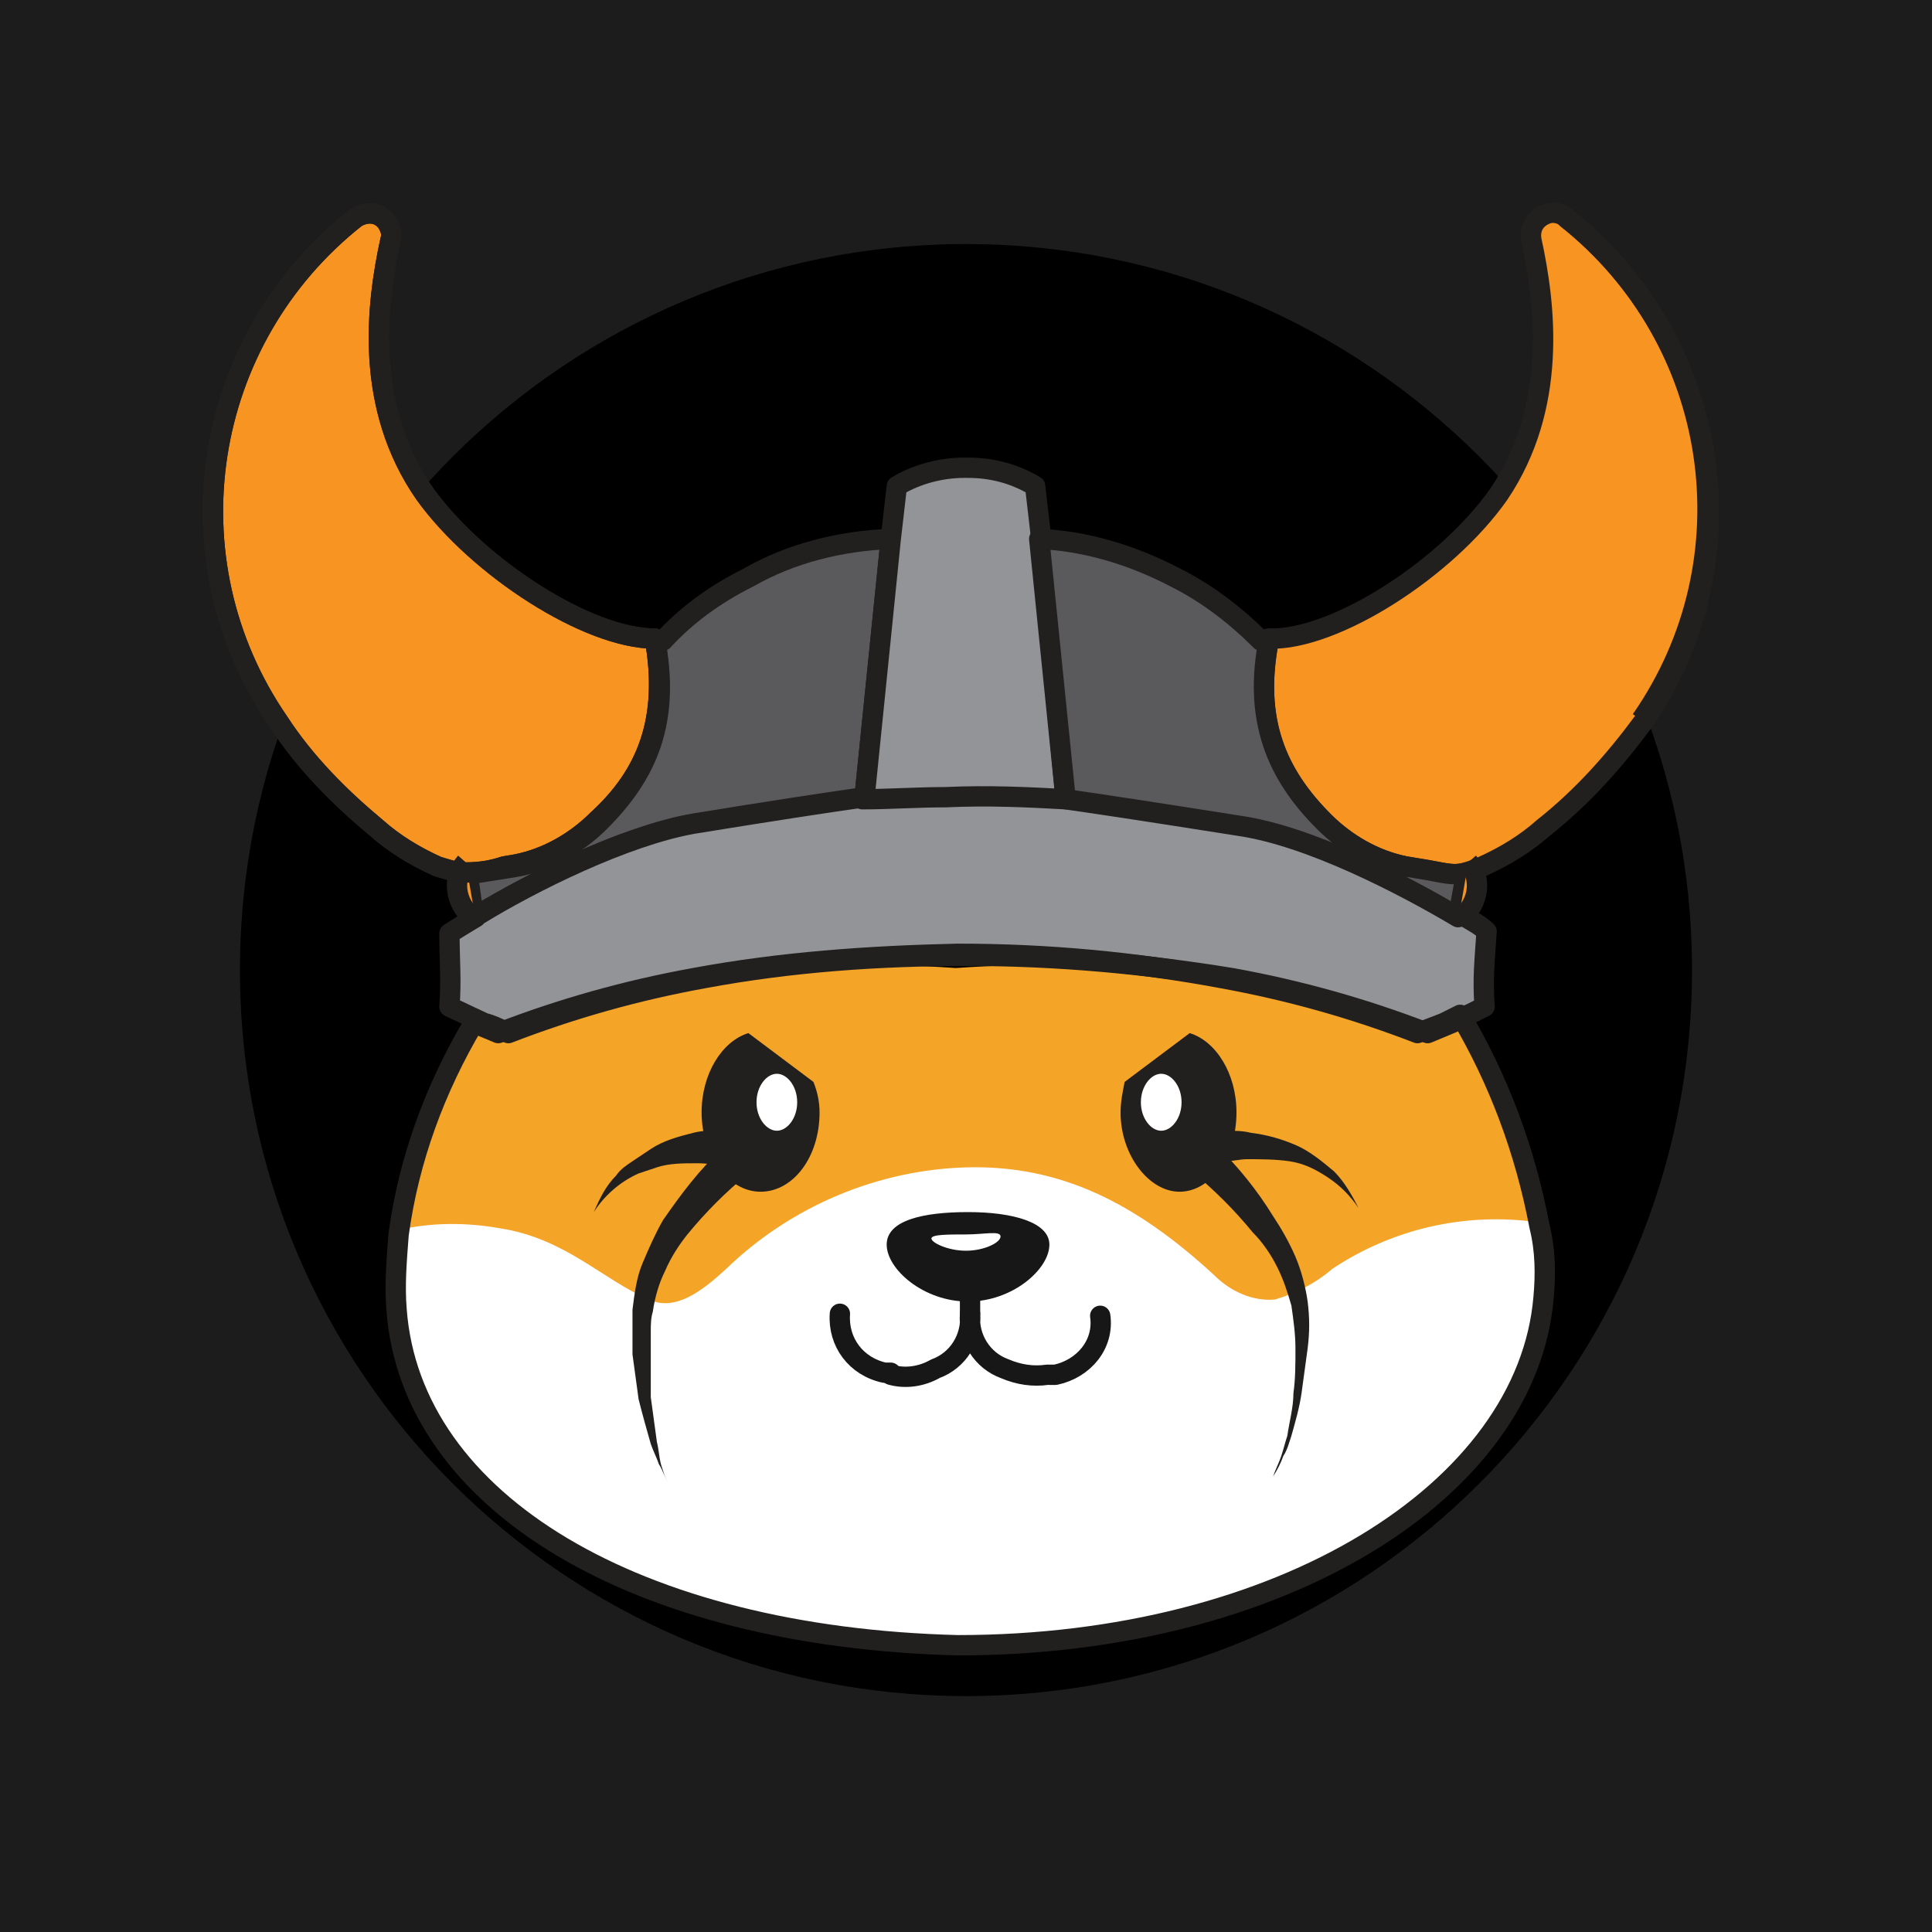
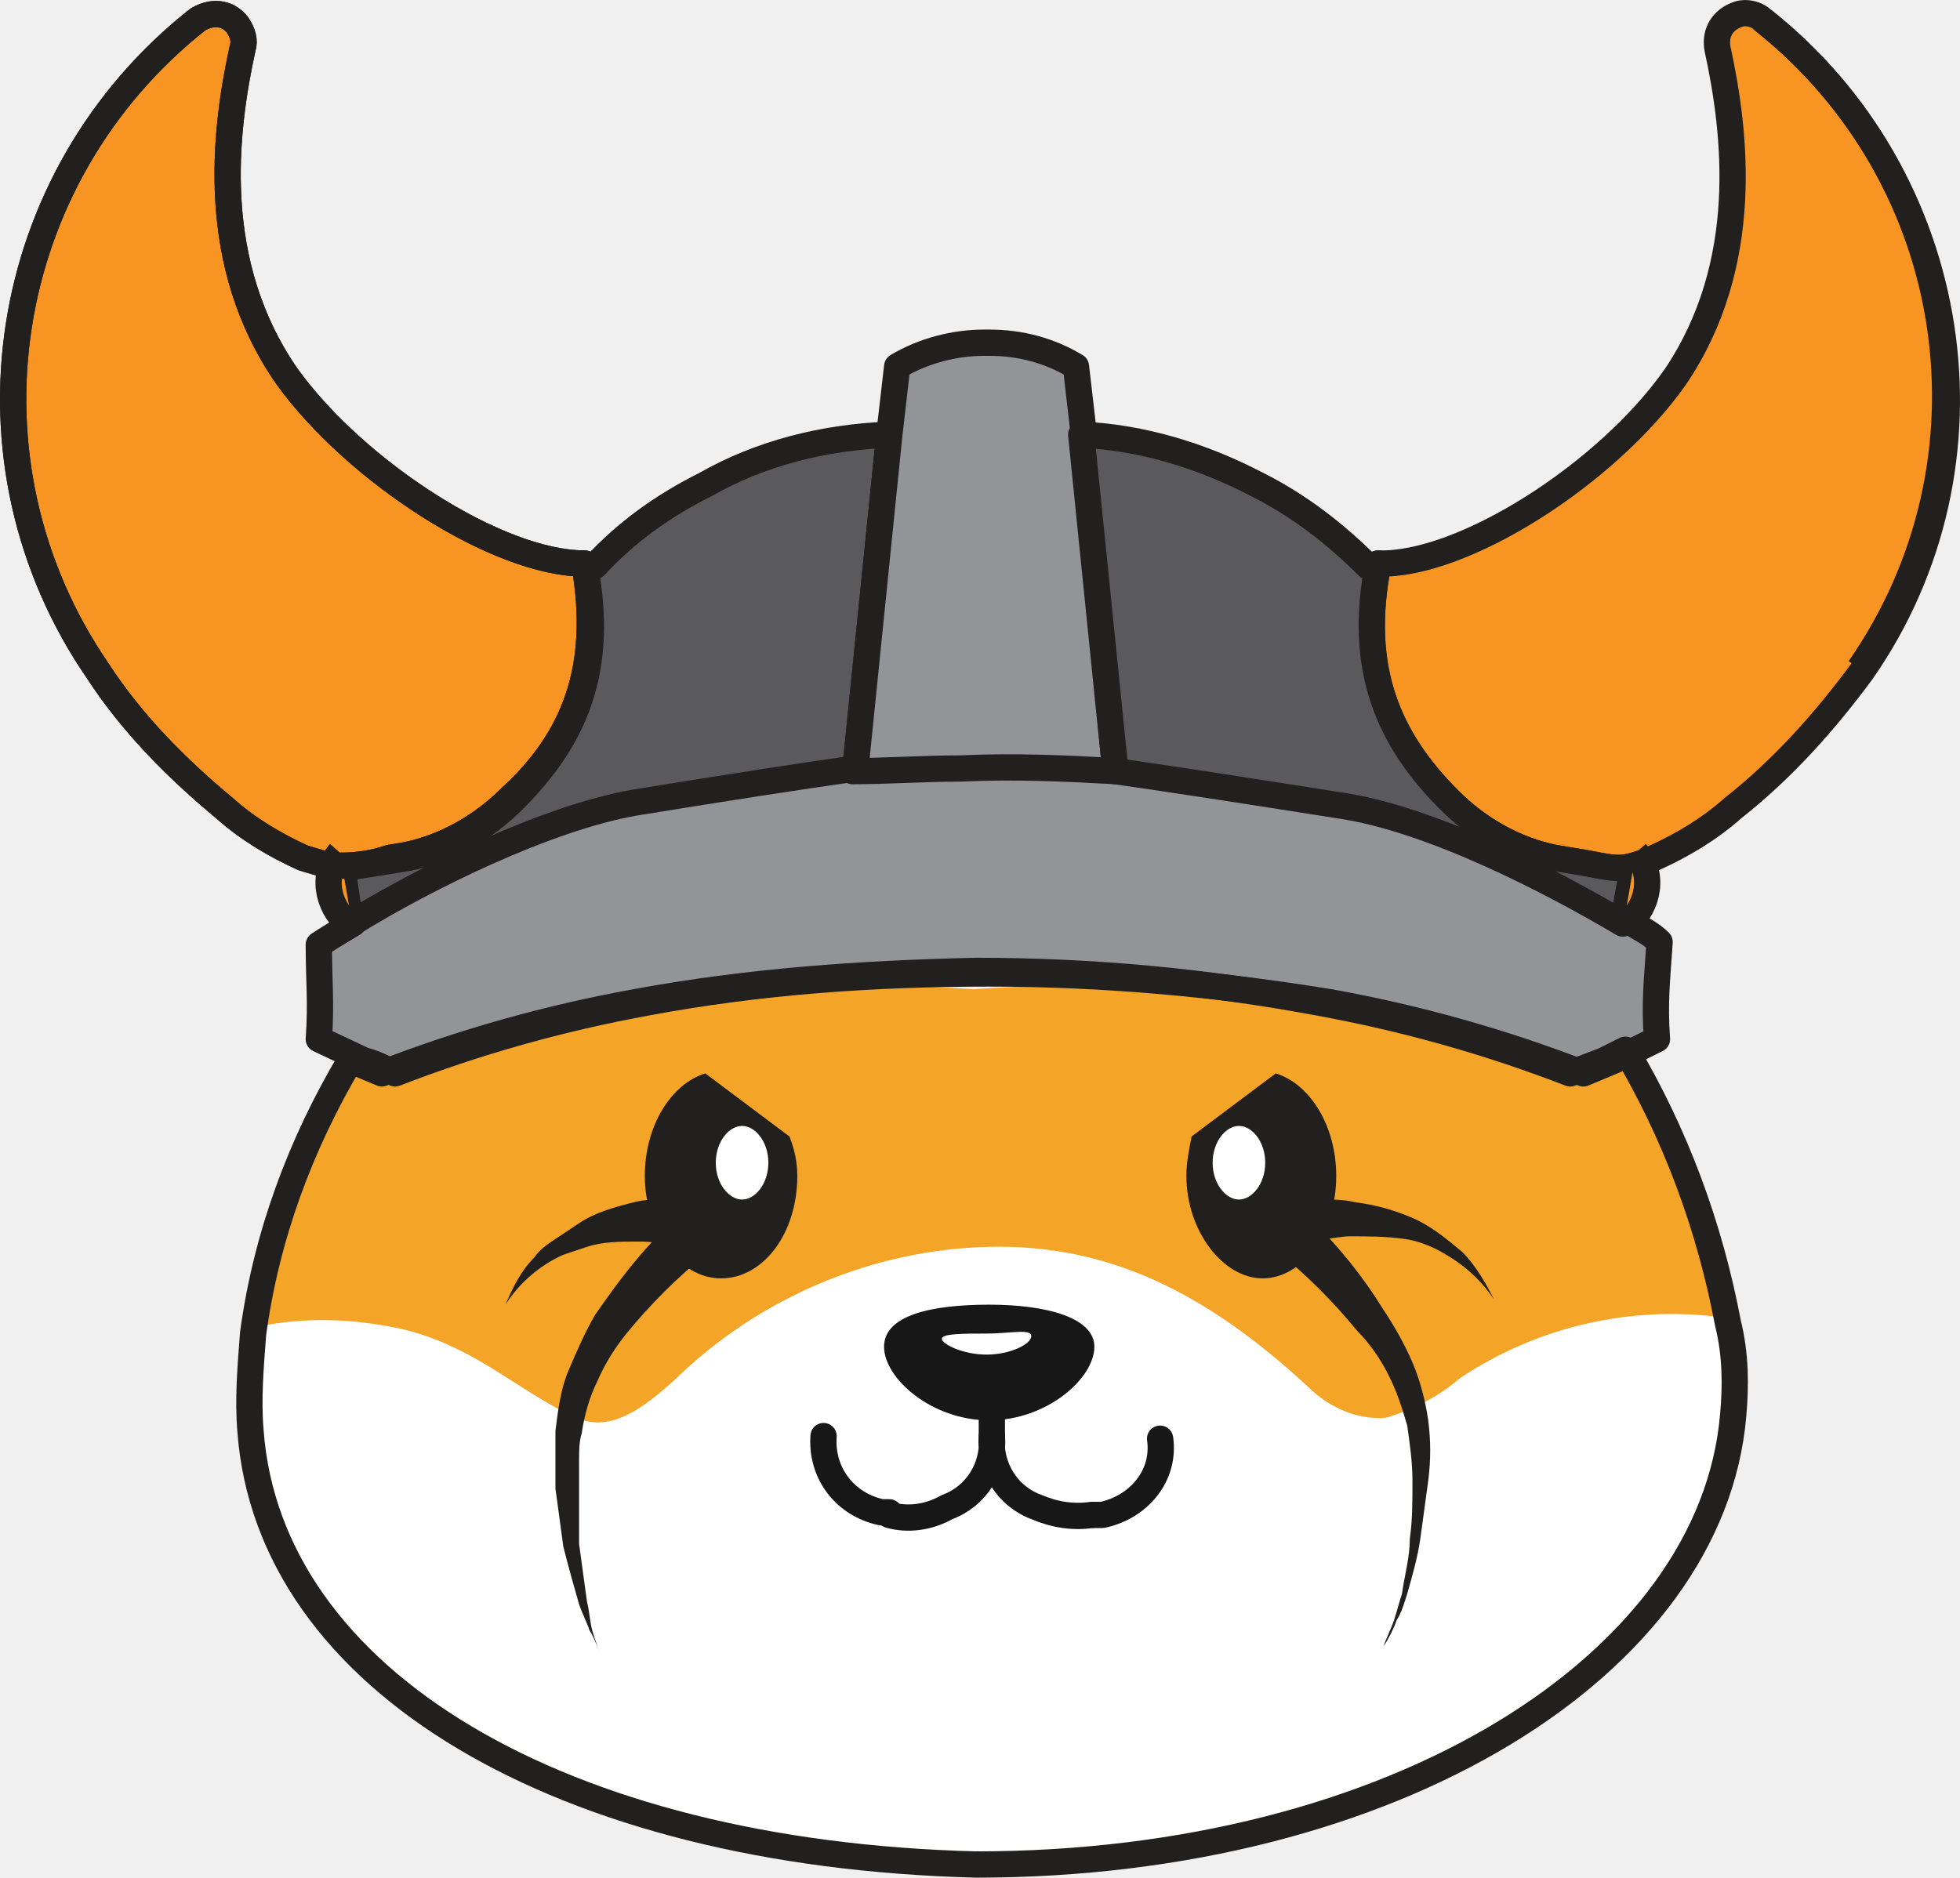
- <svg xmlns="http://www.w3.org/2000/svg" width="75" height="75" viewBox="0 0 75 75" fill="none">
-   <rect width="75" height="75" fill="#1E1E1E" />
-   <g id="Protocols">
-     <rect width="2750" height="1426.35" transform="translate(-79 -1101.47)" fill="#1C1C1C" />
-     <g id="social">
-       <g id="Frame 1597881001">
-         <g id="Frame 1597880986">
-           <g id="Frame 1597880990">
-             <g id="FLOKI 1">
-               <g id="Group">
-                 <path id="Vector" d="M37.5 65.842C53.065 65.842 65.684 53.224 65.684 37.658C65.684 22.092 53.065 9.474 37.5 9.474C21.934 9.474 9.315 22.092 9.315 37.658C9.315 53.224 21.934 65.842 37.5 65.842Z" fill="black" />
-               </g>
-               <g id="Layer_2_00000096758436641758334450000017841725478599035553_">
-                 <g id="Layer_4">
-                   <path id="Vector_2" d="M59.921 50.29C59.29 57.79 50.447 64.105 37.184 63.79C24.711 63.474 15.947 58.263 15.316 50.763C15.237 49.816 15.316 48.868 15.395 47.842C15.79 44.921 16.816 42.158 18.316 39.632L19.263 40.026C21.711 39.079 24.237 38.368 26.842 37.895C30.237 37.421 33.711 37.342 37.105 37.579C40.5 37.342 43.974 37.421 47.368 37.895C49.974 38.368 52.5 39.079 54.947 40.026L55.895 39.632L56.526 39.316C58.026 41.842 59.053 44.605 59.605 47.526C59.763 48.395 59.842 49.342 59.763 50.211" fill="#F4A427" />
-                   <path id="Vector_3" d="M59.921 50.289C59.29 57.711 50.526 63.789 37.184 63.711C24.711 63.395 15.947 58.184 15.316 50.684C15.237 49.737 15.316 48.789 15.395 47.763C16.737 47.447 18.079 47.447 19.421 47.684C21.948 48.079 23.369 49.658 25.184 50.447C26.211 50.921 27.237 50.132 28.184 49.263C30.711 46.816 34.105 45.395 37.579 45.316C41.132 45.237 44.053 46.658 47.132 49.5C47.763 50.132 48.632 50.526 49.5 50.447C50.29 50.211 51.079 49.816 51.711 49.263C54.079 47.684 56.921 47.053 59.684 47.447C59.921 48.474 60 49.342 59.921 50.289Z" fill="white" />
-                   <path id="Vector_4" d="M23.21 31.816C22.342 32.684 21.237 33.316 20.052 33.553L19.579 33.632C19.105 33.79 18.631 33.869 18.079 33.869C18 33.869 17.842 33.869 17.763 33.869C17.526 33.79 17.21 33.711 16.974 33.632C16.105 33.237 15.316 32.763 14.605 32.132C13.184 30.948 11.842 29.605 10.816 28.026C6.473 21.711 7.816 13.184 13.816 8.448C14.21 8.211 14.684 8.211 15 8.605C15.158 8.842 15.237 9.079 15.158 9.316C14.605 11.842 14.131 15.79 16.5 19.184C18.552 22.026 22.816 24.79 25.421 24.79C25.974 27.948 25.105 30.079 23.21 31.816Z" fill="#F79422" />
-                   <path id="Vector_5" d="M23.21 31.816C22.342 32.684 21.237 33.316 20.052 33.553L19.579 33.632C19.105 33.79 18.631 33.869 18.079 33.869C18 33.869 17.842 33.869 17.763 33.869C17.526 33.79 17.21 33.711 16.974 33.632C16.105 33.237 15.316 32.763 14.605 32.132C13.184 30.948 11.842 29.605 10.816 28.026C6.473 21.711 7.816 13.184 13.816 8.448C14.21 8.211 14.684 8.211 15 8.605C15.158 8.842 15.237 9.079 15.158 9.316C14.605 11.842 14.131 15.79 16.5 19.184C18.552 22.026 22.816 24.79 25.421 24.79C25.974 27.948 25.105 30.079 23.21 31.816Z" stroke="#221F1F" stroke-width="0.789" stroke-linejoin="round" />
-                   <path id="Vector_6" d="M34.578 20.921L33.552 31.026H33.473C31.894 31.263 29.762 31.579 26.841 32.053C24.157 32.447 20.526 34.342 18.394 35.605L18.157 33.947C18.631 33.868 19.183 33.79 19.657 33.711L20.131 33.632C21.315 33.395 22.42 32.763 23.289 31.895C25.105 30.079 26.052 28.026 25.42 24.79L25.736 24.869C26.683 23.842 27.789 23.053 29.052 22.421C30.71 21.474 32.605 21 34.578 20.921Z" fill="#5A595C" />
-                   <path id="Vector_7" d="M34.578 20.921L33.552 31.026H33.473C31.894 31.263 29.762 31.579 26.841 32.053C24.157 32.447 20.526 34.342 18.394 35.605L18.157 33.947C18.631 33.868 19.183 33.79 19.657 33.711L20.131 33.632C21.315 33.395 22.42 32.763 23.289 31.895C25.105 30.079 26.052 28.026 25.42 24.79L25.736 24.869C26.683 23.842 27.789 23.053 29.052 22.421C30.71 21.474 32.605 21 34.578 20.921Z" stroke="#221F1F" stroke-width="0.789" stroke-linejoin="round" />
-                   <path id="Vector_8" d="M57.632 39.079L57 39.395L56.368 39.711L55.421 40.105C52.974 39.158 50.447 38.447 47.842 37.974C44.447 37.342 41.053 37.026 37.579 37.026C34.105 37.026 30.71 37.263 27.316 37.974C24.71 38.447 22.184 39.158 19.737 40.105C19.421 39.947 19.105 39.789 18.789 39.711L17.447 39.079C17.526 37.974 17.447 37.342 17.447 36.237C17.684 36.079 18.079 35.842 18.474 35.605L18.552 35.526C20.605 34.263 24.237 32.447 26.921 31.974C29.842 31.5 31.895 31.184 33.553 30.947C34.579 30.868 35.684 30.868 36.789 30.868C38.447 30.868 39.947 30.868 41.447 30.947C43.026 31.184 45.158 31.5 48.158 31.974C50.921 32.368 54.553 34.263 56.684 35.526H56.763C57.158 35.763 57.474 35.921 57.71 36.158C57.632 37.342 57.553 37.974 57.632 39.079Z" fill="#929497" />
-                   <path id="Vector_9" d="M57.632 39.079L57 39.395L56.368 39.711L55.421 40.105C52.974 39.158 50.447 38.447 47.842 37.974C44.447 37.421 41.053 37.105 37.579 37.105C34.105 37.105 30.71 37.342 27.316 37.974C24.71 38.447 22.184 39.158 19.737 40.105C19.421 39.947 19.105 39.789 18.789 39.711L17.447 39.079C17.526 37.974 17.447 37.342 17.447 36.237C17.684 36.079 18.079 35.842 18.474 35.605L18.552 35.526C20.605 34.263 24.237 32.447 26.921 31.974C29.842 31.5 31.895 31.184 33.553 30.947C34.579 30.868 35.684 30.868 36.789 30.868C38.447 30.868 39.947 30.868 41.447 30.947C43.026 31.184 45.158 31.5 48.158 31.974C50.921 32.368 54.553 34.263 56.684 35.526H56.763C57.158 35.763 57.474 35.921 57.71 36.158C57.632 37.342 57.553 37.974 57.632 39.079Z" stroke="#221F1F" stroke-width="0.789" stroke-linecap="round" stroke-linejoin="round" />
-                   <path id="Vector_10" d="M41.368 31.026C39.947 30.947 38.368 30.869 36.711 30.947C35.605 30.947 34.5 31.026 33.474 31.026H33.553L34.579 20.921L34.816 18.869C35.605 18.395 36.553 18.158 37.421 18.158H37.579C38.526 18.158 39.395 18.395 40.184 18.869L40.421 20.921V21L41.368 31.026Z" fill="#929497" />
-                   <path id="Vector_11" d="M41.368 31.026C39.947 30.947 38.368 30.869 36.711 30.947C35.605 30.947 34.5 31.026 33.474 31.026H33.553L34.579 20.921L34.816 18.869C35.605 18.395 36.553 18.158 37.421 18.158H37.579C38.526 18.158 39.395 18.395 40.184 18.869L40.421 20.921V21L41.368 31.026Z" stroke="#221F1F" stroke-width="0.789" stroke-linecap="round" stroke-linejoin="round" />
-                   <circle id="Ellipse" cx="57" cy="39.395" r="0.395" fill="#221F1F" />
-                   <path id="Vector_12" d="M59.921 50.368C59.29 57.868 49.737 63.868 37.184 63.868C24.711 63.553 15.948 58.342 15.395 50.842C15.316 49.895 15.395 48.947 15.474 47.921C15.869 45 16.895 42.237 18.395 39.711L19.342 40.105C21.79 39.158 24.316 38.447 26.921 37.974C30.316 37.342 33.711 37.105 37.184 37.026C40.658 37.026 44.053 37.342 47.448 37.974C50.053 38.447 52.579 39.158 55.027 40.105L56.053 39.711L56.684 39.395C58.184 41.921 59.211 44.684 59.763 47.605C60 48.553 60 49.5 59.921 50.368Z" stroke="#221F1F" stroke-width="0.789" stroke-linecap="round" stroke-linejoin="round" />
-                   <path id="Vector_13" d="M63.789 28.026C62.684 29.526 61.421 30.947 59.921 32.132C59.21 32.763 58.421 33.237 57.552 33.632L57.158 33.789L56.921 33.868C56.368 34.026 56.052 33.868 55.026 33.711L54.552 33.632C53.368 33.395 52.263 32.763 51.395 31.895C49.579 30.079 48.631 28.026 49.263 24.79C51.789 24.869 56.131 22.105 58.184 19.184C60.474 15.79 60 11.842 59.447 9.316C59.368 8.842 59.605 8.447 60.079 8.29C60.316 8.211 60.631 8.29 60.789 8.447C66.789 13.184 68.131 21.79 63.789 28.026Z" fill="#F79422" />
-                   <path id="Vector_14" d="M63.789 28.026C62.684 29.526 61.421 30.947 59.921 32.132C59.21 32.763 58.421 33.237 57.552 33.632L57.158 33.789L56.921 33.868C56.368 34.026 56.052 33.868 55.026 33.711L54.552 33.632C53.368 33.395 52.263 32.763 51.395 31.895C49.579 30.079 48.631 28.026 49.263 24.79C51.789 24.869 56.131 22.105 58.184 19.184C60.474 15.79 60 11.842 59.447 9.316C59.368 8.842 59.605 8.447 60.079 8.29C60.316 8.211 60.631 8.29 60.789 8.447C66.789 13.184 68.131 21.79 63.789 28.026Z" stroke="#221F1F" stroke-width="0.789" stroke-linejoin="round" />
-                   <path id="Vector_15" d="M56.921 33.868L56.605 35.605C54.473 34.342 50.842 32.447 48.079 32.053C45.079 31.579 43.026 31.263 41.368 31.026L40.342 20.921C42.158 21 43.973 21.553 45.631 22.421C46.894 23.053 48 23.921 48.947 24.869L49.263 24.79C48.631 27.948 49.579 30.079 51.394 31.895C52.263 32.763 53.368 33.395 54.552 33.632C54.631 33.632 54.947 33.79 55.026 33.79C55.658 34.026 56.289 34.026 56.921 33.868Z" fill="#5A595C" />
-                   <path id="Vector_16" d="M56.921 33.868L56.605 35.605C54.473 34.342 50.842 32.447 48.079 32.053C45.079 31.579 43.026 31.263 41.368 31.026L40.342 20.921C42.158 21 43.973 21.553 45.631 22.421C46.894 23.053 48 23.921 48.947 24.869L49.263 24.79C48.631 27.948 49.579 30.079 51.394 31.895C52.263 32.763 53.368 33.395 54.552 33.632L55.026 33.711C56.052 33.868 56.368 34.026 56.921 33.868Z" stroke="#221F1F" stroke-width="0.789" stroke-linejoin="round" />
-                   <path id="Vector_17" d="M40.342 20.921H40.026" stroke="#221F1F" stroke-width="0.789" stroke-linejoin="round" />
-                   <path id="Vector_18" d="M57 33.474C57.553 34.105 57.395 35.053 56.763 35.605C56.684 35.684 56.684 35.684 56.605 35.763" fill="#F79422" />
-                   <path id="Vector_19" d="M57 33.474C57.553 34.105 57.395 35.053 56.763 35.605C56.684 35.684 56.684 35.684 56.605 35.763" stroke="#221F1F" stroke-width="0.789" stroke-miterlimit="10" />
-                   <path id="Vector_20" d="M18.079 33.474C17.526 34.105 17.684 35.053 18.316 35.605C18.395 35.684 18.395 35.684 18.474 35.763" fill="#F79422" />
-                   <path id="Vector_21" d="M18.079 33.474C17.526 34.105 17.684 35.053 18.316 35.605C18.395 35.684 18.395 35.684 18.474 35.763" stroke="#221F1F" stroke-width="0.789" stroke-miterlimit="10" />
-                   <path id="Vector_22" d="M34.579 53.368C35.132 53.526 35.763 53.447 36.316 53.132C37.184 52.816 37.737 51.947 37.658 51C37.579 51.947 38.132 52.816 39 53.132C39.553 53.368 40.105 53.447 40.658 53.368" stroke="#171717" stroke-width="0.789" stroke-linecap="round" stroke-linejoin="round" />
-                   <path id="Vector_23" d="M40.737 48.316C40.737 49.263 39.316 50.526 37.579 50.526C35.842 50.526 34.421 49.263 34.421 48.316C34.421 47.368 35.842 47.053 37.579 47.053C39.316 47.053 40.737 47.447 40.737 48.316Z" fill="#171717" />
-                   <path id="Vector_24" d="M38.841 48C38.841 48.237 38.21 48.553 37.499 48.553C36.789 48.553 36.157 48.237 36.157 48.079C36.157 47.921 36.789 47.921 37.499 47.921C38.21 47.921 38.841 47.763 38.841 48Z" fill="white" />
-                   <path id="Vector_25" d="M32.605 51C32.526 52.105 33.236 53.053 34.341 53.289H34.578" stroke="#171717" stroke-width="0.789" stroke-linecap="round" stroke-linejoin="round" />
-                   <path id="Vector_26" d="M37.657 49.895C37.657 50.289 37.657 50.605 37.657 51" stroke="#171717" stroke-width="0.789" stroke-linecap="round" stroke-linejoin="round" />
-                   <path id="Vector_27" d="M40.736 53.369H40.973C42.078 53.132 42.868 52.184 42.71 51.079" stroke="#171717" stroke-width="0.789" stroke-linecap="round" stroke-linejoin="round" />
-                   <path id="Vector_28" d="M60.789 8.448C66.789 13.184 68.052 21.711 63.71 27.948" stroke="#221F1F" stroke-width="0.789" stroke-linejoin="round" />
-                   <path id="Vector_29" d="M23.21 31.816C22.342 32.684 21.237 33.316 20.052 33.553L19.579 33.632C19.105 33.79 18.631 33.869 18.079 33.869C18 33.869 17.842 33.869 17.763 33.869C17.526 33.79 17.21 33.711 16.974 33.632C16.105 33.237 15.316 32.763 14.605 32.132C13.184 30.948 11.842 29.605 10.816 28.026C6.473 21.711 7.816 13.184 13.816 8.448C14.21 8.211 14.684 8.211 15 8.605C15.158 8.842 15.237 9.079 15.158 9.316C14.605 11.842 14.131 15.79 16.5 19.184C18.552 22.026 22.816 24.79 25.421 24.79C25.974 27.948 25.105 30.079 23.21 31.816Z" stroke="#221F1F" stroke-width="0.789" stroke-linejoin="round" />
-                   <path id="Vector_30" d="M31.815 43.184C31.815 44.921 30.789 46.263 29.526 46.263C28.263 46.263 27.236 44.842 27.236 43.184C27.236 41.684 28.026 40.421 29.052 40.105L31.578 42C31.736 42.395 31.815 42.789 31.815 43.184Z" fill="#221F1F" />
-                   <path id="Vector_31" d="M30.947 42.79C30.947 43.421 30.552 43.895 30.158 43.895C29.763 43.895 29.368 43.421 29.368 42.79C29.368 42.158 29.763 41.684 30.158 41.684C30.552 41.684 30.947 42.158 30.947 42.79Z" fill="white" />
-                   <path id="Vector_32" d="M29.053 45.553C28.184 46.263 27.395 47.053 26.684 47.921C26.369 48.316 26.053 48.79 25.816 49.342C25.579 49.816 25.421 50.368 25.342 50.921C25.263 51.158 25.263 51.474 25.263 51.711V52.105V52.5C25.263 53.053 25.263 53.605 25.263 54.237C25.342 54.79 25.421 55.421 25.5 55.974C25.579 56.29 25.579 56.526 25.658 56.842C25.737 57.079 25.816 57.395 25.974 57.632C25.816 57.395 25.737 57.079 25.579 56.842C25.5 56.605 25.342 56.29 25.263 56.053C25.105 55.5 24.948 54.947 24.79 54.316C24.711 53.763 24.632 53.132 24.553 52.579V52.184V51.711C24.553 51.395 24.553 51.079 24.553 50.842C24.632 50.211 24.711 49.579 24.948 49.026C25.184 48.474 25.421 47.921 25.737 47.368C26.448 46.342 27.158 45.395 28.026 44.605C28.342 44.368 28.737 44.368 29.053 44.605C29.29 44.763 29.369 45.237 29.053 45.553Z" fill="#221F1F" />
-                   <path id="Vector_33" d="M28.5 45.316C28.421 45.316 28.421 45.316 28.342 45.316H28.263H28.105L27.711 45.237C27.474 45.158 27.237 45.158 27 45.158C26.526 45.158 25.974 45.158 25.5 45.316C25.263 45.395 25.026 45.474 24.79 45.553C24.079 45.868 23.448 46.421 23.053 47.053C23.29 46.5 23.526 46.026 23.921 45.632C24.079 45.395 24.316 45.237 24.553 45.079C24.79 44.921 25.026 44.763 25.263 44.605C25.737 44.289 26.29 44.132 26.921 43.974C27.237 43.895 27.474 43.895 27.79 43.895C27.948 43.895 28.105 43.895 28.263 43.895H28.579C28.974 43.895 29.29 44.211 29.369 44.605C29.448 45 28.974 45.316 28.5 45.316Z" fill="#221F1F" />
-                   <path id="Vector_34" d="M48 43.184C48 44.921 46.974 46.263 45.789 46.263C44.605 46.263 43.5 44.842 43.5 43.184C43.5 42.789 43.579 42.395 43.658 42L46.184 40.105C47.211 40.421 48 41.684 48 43.184Z" fill="#221F1F" />
-                   <path id="Vector_35" d="M44.289 42.79C44.289 43.421 44.684 43.895 45.078 43.895C45.473 43.895 45.868 43.421 45.868 42.79C45.868 42.158 45.473 41.684 45.078 41.684C44.684 41.684 44.289 42.158 44.289 42.79Z" fill="white" />
-                   <path id="Vector_36" d="M47.211 44.447C48.079 45.316 48.789 46.184 49.421 47.211C49.737 47.684 50.053 48.237 50.289 48.789C50.526 49.342 50.684 49.974 50.763 50.526C50.842 51.158 50.842 51.711 50.763 52.342C50.684 52.895 50.605 53.526 50.526 54.079C50.447 54.632 50.289 55.184 50.132 55.737C50.053 55.974 49.974 56.289 49.816 56.526C49.737 56.763 49.579 57.079 49.421 57.316C49.5 57.079 49.658 56.763 49.737 56.526C49.816 56.289 49.895 55.974 49.974 55.737C50.053 55.184 50.211 54.632 50.211 54.079C50.289 53.526 50.289 52.974 50.289 52.342C50.289 51.789 50.211 51.237 50.132 50.684C49.974 50.132 49.816 49.658 49.579 49.184C49.342 48.711 49.026 48.237 48.632 47.842C47.921 46.974 47.132 46.184 46.263 45.474C45.947 45.158 45.947 44.763 46.263 44.447C46.5 44.211 46.895 44.132 47.211 44.368V44.447Z" fill="#221F1F" />
-                   <path id="Vector_37" d="M46.736 43.895H47.131C47.289 43.895 47.447 43.895 47.605 43.895C47.921 43.895 48.236 43.895 48.552 43.974C49.184 44.053 49.736 44.211 50.289 44.447C50.842 44.684 51.315 45.079 51.789 45.474C52.184 45.868 52.499 46.421 52.736 46.895C52.421 46.421 52.026 46.026 51.552 45.711C51.078 45.395 50.605 45.158 50.052 45.079C49.499 45 48.947 45 48.394 45C48.157 45 47.842 45.079 47.605 45.079L47.21 45.158H47.052H46.973H46.894H46.815C46.421 45.237 46.026 44.921 46.026 44.526C45.947 44.132 46.263 43.737 46.657 43.737C46.736 43.737 46.736 43.737 46.815 43.737" fill="#221F1F" />
-                 </g>
-               </g>
-             </g>
-           </g>
-         </g>
-       </g>
-     </g>
+ <svg xmlns="http://www.w3.org/2000/svg" preserveAspectRatio="none" overflow="visible" style="display: block;" width="58.859" height="56.399" viewBox="0 0 58.859 56.399" fill="none">
+   <g id="Layer_4">
+     <path id="Vector" d="M52.048 42.426C51.416 49.926 42.574 56.242 29.311 55.926C16.838 55.61 8.074 50.399 7.443 42.899C7.364 41.952 7.443 41.005 7.522 39.978C7.917 37.057 8.943 34.294 10.443 31.768L11.39 32.163C13.838 31.215 16.364 30.505 18.969 30.031C22.364 29.557 25.838 29.478 29.232 29.715C32.627 29.478 36.101 29.557 39.495 30.031C42.101 30.505 44.627 31.215 47.074 32.163L48.022 31.768L48.653 31.452C50.153 33.978 51.18 36.742 51.732 39.663C51.89 40.531 51.969 41.478 51.89 42.347" fill="#F4A427" />
+     <path id="Vector_2" d="M52.048 42.426C51.416 49.847 42.653 55.926 29.311 55.847C16.838 55.531 8.074 50.32 7.443 42.82C7.364 41.873 7.443 40.926 7.522 39.899C8.864 39.584 10.206 39.584 11.548 39.82C14.074 40.215 15.495 41.794 17.311 42.584C18.338 43.057 19.364 42.268 20.311 41.399C22.838 38.952 26.232 37.531 29.706 37.452C33.259 37.373 36.18 38.794 39.259 41.636C39.89 42.268 40.759 42.663 41.627 42.584C42.416 42.347 43.206 41.952 43.838 41.399C46.206 39.82 49.048 39.189 51.811 39.584C52.048 40.61 52.127 41.478 52.048 42.426Z" fill="white" />
+     <path id="Vector_3" d="M15.338 23.952C14.469 24.82 13.364 25.452 12.18 25.689L11.706 25.768C11.232 25.926 10.759 26.005 10.206 26.005C10.127 26.005 9.969 26.005 9.89 26.005C9.653 25.926 9.338 25.847 9.101 25.768C8.232 25.373 7.443 24.899 6.732 24.268C5.311 23.084 3.969 21.741 2.943 20.163C-1.399 13.847 -0.057 5.32 5.943 0.584C6.338 0.347 6.811 0.347 7.127 0.741C7.285 0.978 7.364 1.215 7.285 1.452C6.732 3.978 6.259 7.926 8.627 11.32C10.68 14.162 14.943 16.926 17.548 16.926C18.101 20.084 17.232 22.215 15.338 23.952Z" fill="#F79422" />
+     <path id="Vector_4" d="M15.338 23.952C14.469 24.82 13.364 25.452 12.18 25.689L11.706 25.768C11.232 25.926 10.759 26.005 10.206 26.005C10.127 26.005 9.969 26.005 9.89 26.005C9.653 25.926 9.338 25.847 9.101 25.768C8.232 25.373 7.443 24.899 6.732 24.268C5.311 23.084 3.969 21.741 2.943 20.163C-1.399 13.847 -0.057 5.32 5.943 0.584C6.338 0.347 6.811 0.347 7.127 0.741C7.285 0.978 7.364 1.215 7.285 1.452C6.732 3.978 6.259 7.926 8.627 11.32C10.68 14.162 14.943 16.926 17.548 16.926C18.101 20.084 17.232 22.215 15.338 23.952Z" stroke="#221F1F" stroke-width="0.789" stroke-linejoin="round" />
+     <path id="Vector_5" d="M26.706 13.057L25.68 23.163H25.601C24.022 23.399 21.89 23.715 18.969 24.189C16.285 24.584 12.653 26.478 10.522 27.741L10.285 26.084C10.759 26.005 11.311 25.926 11.785 25.847L12.259 25.768C13.443 25.531 14.548 24.899 15.416 24.031C17.232 22.215 18.18 20.163 17.548 16.926L17.864 17.005C18.811 15.978 19.916 15.189 21.18 14.557C22.838 13.61 24.732 13.136 26.706 13.057Z" fill="#5A595C" />
+     <path id="Vector_6" d="M26.706 13.057L25.68 23.163H25.601C24.022 23.399 21.89 23.715 18.969 24.189C16.285 24.584 12.653 26.478 10.522 27.741L10.285 26.084C10.759 26.005 11.311 25.926 11.785 25.847L12.259 25.768C13.443 25.531 14.548 24.899 15.416 24.031C17.232 22.215 18.18 20.163 17.548 16.926L17.864 17.005C18.811 15.978 19.916 15.189 21.18 14.557C22.838 13.61 24.732 13.136 26.706 13.057Z" stroke="#221F1F" stroke-width="0.789" stroke-linejoin="round" />
+     <path id="Vector_7" d="M49.759 31.215L49.127 31.531L48.495 31.847L47.548 32.242C45.101 31.294 42.574 30.584 39.969 30.11C36.574 29.478 33.18 29.163 29.706 29.163C26.232 29.163 22.838 29.399 19.443 30.11C16.838 30.584 14.311 31.294 11.864 32.242C11.548 32.084 11.232 31.926 10.916 31.847L9.574 31.215C9.653 30.11 9.574 29.478 9.574 28.373C9.811 28.215 10.206 27.978 10.601 27.741L10.68 27.663C12.732 26.399 16.364 24.584 19.048 24.11C21.969 23.636 24.022 23.32 25.68 23.084C26.706 23.005 27.811 23.005 28.916 23.005C30.574 23.005 32.074 23.005 33.574 23.084C35.153 23.32 37.285 23.636 40.285 24.11C43.048 24.505 46.68 26.399 48.811 27.663H48.89C49.285 27.899 49.601 28.057 49.838 28.294C49.759 29.478 49.68 30.11 49.759 31.215Z" fill="#929497" />
+     <path id="Vector_8" d="M49.759 31.215L49.127 31.531L48.495 31.847L47.548 32.242C45.101 31.294 42.574 30.584 39.969 30.11C36.574 29.557 33.18 29.241 29.706 29.241C26.232 29.241 22.838 29.478 19.443 30.11C16.838 30.584 14.311 31.294 11.864 32.242C11.548 32.084 11.232 31.926 10.916 31.847L9.574 31.215C9.653 30.11 9.574 29.478 9.574 28.373C9.811 28.215 10.206 27.978 10.601 27.741L10.68 27.663C12.732 26.399 16.364 24.584 19.048 24.11C21.969 23.636 24.022 23.32 25.68 23.084C26.706 23.005 27.811 23.005 28.916 23.005C30.574 23.005 32.074 23.005 33.574 23.084C35.153 23.32 37.285 23.636 40.285 24.11C43.048 24.505 46.68 26.399 48.811 27.663H48.89C49.285 27.899 49.601 28.057 49.838 28.294C49.759 29.478 49.68 30.11 49.759 31.215Z" stroke="#221F1F" stroke-width="0.789" stroke-linecap="round" stroke-linejoin="round" />
+     <path id="Vector_9" d="M33.495 23.163C32.074 23.084 30.495 23.005 28.838 23.084C27.732 23.084 26.627 23.163 25.601 23.163H25.68L26.706 13.057L26.943 11.005C27.732 10.531 28.68 10.294 29.548 10.294H29.706C30.653 10.294 31.522 10.531 32.311 11.005L32.548 13.057V13.136L33.495 23.163Z" fill="#929497" />
+     <path id="Vector_10" d="M33.495 23.163C32.074 23.084 30.495 23.005 28.838 23.084C27.732 23.084 26.627 23.163 25.601 23.163H25.68L26.706 13.057L26.943 11.005C27.732 10.531 28.68 10.294 29.548 10.294H29.706C30.653 10.294 31.522 10.531 32.311 11.005L32.548 13.057V13.136L33.495 23.163Z" stroke="#221F1F" stroke-width="0.789" stroke-linecap="round" stroke-linejoin="round" />
+     <circle id="Ellipse" cx="49.127" cy="31.531" r="0.395" fill="#221F1F" />
+     <path id="Vector_11" d="M52.048 42.505C51.416 50.005 41.864 56.005 29.311 56.005C16.838 55.689 8.074 50.478 7.522 42.978C7.443 42.031 7.522 41.084 7.601 40.057C7.995 37.136 9.022 34.373 10.522 31.847L11.469 32.242C13.916 31.294 16.443 30.584 19.048 30.11C22.443 29.478 25.838 29.241 29.311 29.163C32.785 29.163 36.18 29.478 39.574 30.11C42.18 30.584 44.706 31.294 47.153 32.242L48.18 31.847L48.811 31.531C50.311 34.057 51.338 36.82 51.89 39.742C52.127 40.689 52.127 41.636 52.048 42.505Z" stroke="#221F1F" stroke-width="0.789" stroke-linecap="round" stroke-linejoin="round" />
+     <path id="Vector_12" d="M55.916 20.163C54.811 21.663 53.548 23.084 52.048 24.268C51.338 24.899 50.548 25.373 49.68 25.768L49.285 25.926L49.048 26.005C48.495 26.163 48.18 26.005 47.153 25.847L46.68 25.768C45.495 25.531 44.39 24.899 43.522 24.031C41.706 22.215 40.759 20.163 41.39 16.926C43.916 17.005 48.259 14.242 50.311 11.32C52.601 7.926 52.127 3.978 51.574 1.452C51.495 0.978 51.732 0.584 52.206 0.426C52.443 0.347 52.759 0.426 52.916 0.584C58.916 5.32 60.259 13.926 55.916 20.163Z" fill="#F79422" />
+     <path id="Vector_13" d="M55.916 20.163C54.811 21.663 53.548 23.084 52.048 24.268C51.338 24.899 50.548 25.373 49.68 25.768L49.285 25.926L49.048 26.005C48.495 26.163 48.18 26.005 47.153 25.847L46.68 25.768C45.495 25.531 44.39 24.899 43.522 24.031C41.706 22.215 40.759 20.163 41.39 16.926C43.916 17.005 48.259 14.242 50.311 11.32C52.601 7.926 52.127 3.978 51.574 1.452C51.495 0.978 51.732 0.584 52.206 0.426C52.443 0.347 52.759 0.426 52.916 0.584C58.916 5.32 60.259 13.926 55.916 20.163Z" stroke="#221F1F" stroke-width="0.789" stroke-linejoin="round" />
+     <path id="Vector_14" d="M49.048 26.005L48.732 27.741C46.601 26.478 42.969 24.584 40.206 24.189C37.206 23.715 35.153 23.399 33.495 23.163L32.469 13.057C34.285 13.136 36.101 13.689 37.759 14.557C39.022 15.189 40.127 16.057 41.074 17.005L41.39 16.926C40.759 20.084 41.706 22.215 43.522 24.031C44.39 24.899 45.495 25.531 46.68 25.768C46.759 25.768 47.074 25.926 47.153 25.926C47.785 26.163 48.416 26.163 49.048 26.005Z" fill="#5A595C" />
+     <path id="Vector_15" d="M49.048 26.005L48.732 27.741C46.601 26.478 42.969 24.584 40.206 24.189C37.206 23.715 35.153 23.399 33.495 23.163L32.469 13.057C34.285 13.136 36.101 13.689 37.759 14.557C39.022 15.189 40.127 16.057 41.074 17.005L41.39 16.926C40.759 20.084 41.706 22.215 43.522 24.031C44.39 24.899 45.495 25.531 46.68 25.768L47.153 25.847C48.18 26.005 48.495 26.163 49.048 26.005Z" stroke="#221F1F" stroke-width="0.789" stroke-linejoin="round" />
+     <path id="Vector_16" d="M32.469 13.057H32.153" stroke="#221F1F" stroke-width="0.789" stroke-linejoin="round" />
+     <path id="Vector_17" d="M49.127 25.61C49.68 26.241 49.522 27.189 48.89 27.741C48.811 27.82 48.811 27.82 48.732 27.899" fill="#F79422" />
+     <path id="Vector_18" d="M49.127 25.61C49.68 26.241 49.522 27.189 48.89 27.741C48.811 27.82 48.811 27.82 48.732 27.899" stroke="#221F1F" stroke-width="0.789" stroke-miterlimit="10" />
+     <path id="Vector_19" d="M10.206 25.61C9.653 26.241 9.811 27.189 10.443 27.741C10.522 27.82 10.522 27.82 10.601 27.899" fill="#F79422" />
+     <path id="Vector_20" d="M10.206 25.61C9.653 26.241 9.811 27.189 10.443 27.741C10.522 27.82 10.522 27.82 10.601 27.899" stroke="#221F1F" stroke-width="0.789" stroke-miterlimit="10" />
+     <path id="Vector_21" d="M26.706 45.505C27.259 45.663 27.89 45.584 28.443 45.268C29.311 44.952 29.864 44.084 29.785 43.136C29.706 44.084 30.259 44.952 31.127 45.268C31.68 45.505 32.232 45.584 32.785 45.505" stroke="#171717" stroke-width="0.789" stroke-linecap="round" stroke-linejoin="round" />
+     <path id="Vector_22" d="M32.864 40.452C32.864 41.399 31.443 42.663 29.706 42.663C27.969 42.663 26.548 41.399 26.548 40.452C26.548 39.505 27.969 39.189 29.706 39.189C31.443 39.189 32.864 39.584 32.864 40.452Z" fill="#171717" />
+     <path id="Vector_23" d="M30.969 40.136C30.969 40.373 30.338 40.689 29.627 40.689C28.916 40.689 28.285 40.373 28.285 40.215C28.285 40.057 28.916 40.057 29.627 40.057C30.338 40.057 30.969 39.899 30.969 40.136Z" fill="white" />
+     <path id="Vector_24" d="M24.732 43.136C24.653 44.242 25.364 45.189 26.469 45.426H26.706" stroke="#171717" stroke-width="0.789" stroke-linecap="round" stroke-linejoin="round" />
+     <path id="Vector_25" d="M29.785 42.031C29.785 42.426 29.785 42.742 29.785 43.136" stroke="#171717" stroke-width="0.789" stroke-linecap="round" stroke-linejoin="round" />
+     <path id="Vector_26" d="M32.864 45.505H33.101C34.206 45.268 34.995 44.32 34.838 43.215" stroke="#171717" stroke-width="0.789" stroke-linecap="round" stroke-linejoin="round" />
+     <path id="Vector_27" d="M52.916 0.584C58.916 5.32 60.18 13.847 55.838 20.084" stroke="#221F1F" stroke-width="0.789" stroke-linejoin="round" />
+     <path id="Vector_28" d="M15.338 23.952C14.469 24.82 13.364 25.452 12.18 25.689L11.706 25.768C11.232 25.926 10.759 26.005 10.206 26.005C10.127 26.005 9.969 26.005 9.89 26.005C9.653 25.926 9.338 25.847 9.101 25.768C8.232 25.373 7.443 24.899 6.732 24.268C5.311 23.084 3.969 21.741 2.943 20.163C-1.399 13.847 -0.057 5.32 5.943 0.584C6.338 0.347 6.811 0.347 7.127 0.741C7.285 0.978 7.364 1.215 7.285 1.452C6.732 3.978 6.259 7.926 8.627 11.32C10.68 14.162 14.943 16.926 17.548 16.926C18.101 20.084 17.232 22.215 15.338 23.952Z" stroke="#221F1F" stroke-width="0.789" stroke-linejoin="round" />
+     <path id="Vector_29" d="M23.943 35.32C23.943 37.057 22.916 38.399 21.653 38.399C20.39 38.399 19.364 36.978 19.364 35.32C19.364 33.82 20.153 32.557 21.18 32.242L23.706 34.136C23.864 34.531 23.943 34.926 23.943 35.32Z" fill="#221F1F" />
+     <path id="Vector_30" d="M23.074 34.926C23.074 35.557 22.68 36.031 22.285 36.031C21.89 36.031 21.495 35.557 21.495 34.926C21.495 34.294 21.89 33.82 22.285 33.82C22.68 33.82 23.074 34.294 23.074 34.926Z" fill="white" />
+     <path id="Vector_31" d="M21.18 37.689C20.311 38.399 19.522 39.189 18.811 40.057C18.495 40.452 18.18 40.926 17.943 41.478C17.706 41.952 17.548 42.505 17.469 43.057C17.39 43.294 17.39 43.61 17.39 43.847V44.242V44.636C17.39 45.189 17.39 45.742 17.39 46.373C17.469 46.926 17.548 47.557 17.627 48.11C17.706 48.426 17.706 48.663 17.785 48.978C17.864 49.215 17.943 49.531 18.101 49.768C17.943 49.531 17.864 49.215 17.706 48.978C17.627 48.742 17.469 48.426 17.39 48.189C17.232 47.636 17.074 47.084 16.916 46.452C16.838 45.899 16.759 45.268 16.68 44.715V44.32V43.847C16.68 43.531 16.68 43.215 16.68 42.978C16.759 42.347 16.838 41.715 17.074 41.163C17.311 40.61 17.548 40.057 17.864 39.505C18.574 38.478 19.285 37.531 20.153 36.742C20.469 36.505 20.864 36.505 21.18 36.742C21.416 36.899 21.495 37.373 21.18 37.689Z" fill="#221F1F" />
+     <path id="Vector_32" d="M20.627 37.452C20.548 37.452 20.548 37.452 20.469 37.452H20.39H20.232L19.838 37.373C19.601 37.294 19.364 37.294 19.127 37.294C18.653 37.294 18.101 37.294 17.627 37.452C17.39 37.531 17.153 37.61 16.916 37.689C16.206 38.005 15.574 38.557 15.18 39.189C15.416 38.636 15.653 38.163 16.048 37.768C16.206 37.531 16.443 37.373 16.68 37.215C16.916 37.057 17.153 36.899 17.39 36.742C17.864 36.426 18.416 36.268 19.048 36.11C19.364 36.031 19.601 36.031 19.916 36.031C20.074 36.031 20.232 36.031 20.39 36.031H20.706C21.101 36.031 21.416 36.347 21.495 36.742C21.574 37.136 21.101 37.452 20.627 37.452Z" fill="#221F1F" />
+     <path id="Vector_33" d="M40.127 35.32C40.127 37.057 39.101 38.399 37.916 38.399C36.732 38.399 35.627 36.978 35.627 35.32C35.627 34.926 35.706 34.531 35.785 34.136L38.311 32.242C39.338 32.557 40.127 33.82 40.127 35.32Z" fill="#221F1F" />
+     <path id="Vector_34" d="M36.416 34.926C36.416 35.557 36.811 36.031 37.206 36.031C37.601 36.031 37.995 35.557 37.995 34.926C37.995 34.294 37.601 33.82 37.206 33.82C36.811 33.82 36.416 34.294 36.416 34.926Z" fill="white" />
+     <path id="Vector_35" d="M39.338 36.584C40.206 37.452 40.916 38.32 41.548 39.347C41.864 39.82 42.18 40.373 42.416 40.926C42.653 41.478 42.811 42.11 42.89 42.663C42.969 43.294 42.969 43.847 42.89 44.478C42.811 45.031 42.732 45.663 42.653 46.215C42.574 46.768 42.416 47.32 42.259 47.873C42.18 48.11 42.101 48.426 41.943 48.663C41.864 48.899 41.706 49.215 41.548 49.452C41.627 49.215 41.785 48.899 41.864 48.663C41.943 48.426 42.022 48.11 42.101 47.873C42.18 47.32 42.338 46.768 42.338 46.215C42.416 45.663 42.416 45.11 42.416 44.478C42.416 43.926 42.338 43.373 42.259 42.82C42.101 42.268 41.943 41.794 41.706 41.32C41.469 40.847 41.153 40.373 40.759 39.978C40.048 39.11 39.259 38.32 38.39 37.61C38.074 37.294 38.074 36.899 38.39 36.584C38.627 36.347 39.022 36.268 39.338 36.505V36.584Z" fill="#221F1F" />
+     <path id="Vector_36" d="M38.864 36.031H39.259C39.416 36.031 39.574 36.031 39.732 36.031C40.048 36.031 40.364 36.031 40.68 36.11C41.311 36.189 41.864 36.347 42.416 36.584C42.969 36.82 43.443 37.215 43.916 37.61C44.311 38.005 44.627 38.557 44.864 39.031C44.548 38.557 44.153 38.163 43.68 37.847C43.206 37.531 42.732 37.294 42.18 37.215C41.627 37.136 41.074 37.136 40.522 37.136C40.285 37.136 39.969 37.215 39.732 37.215L39.338 37.294H39.18H39.101H39.022H38.943C38.548 37.373 38.153 37.057 38.153 36.663C38.074 36.268 38.39 35.873 38.785 35.873C38.864 35.873 38.864 35.873 38.943 35.873" fill="#221F1F" />
  </g>
</svg>
